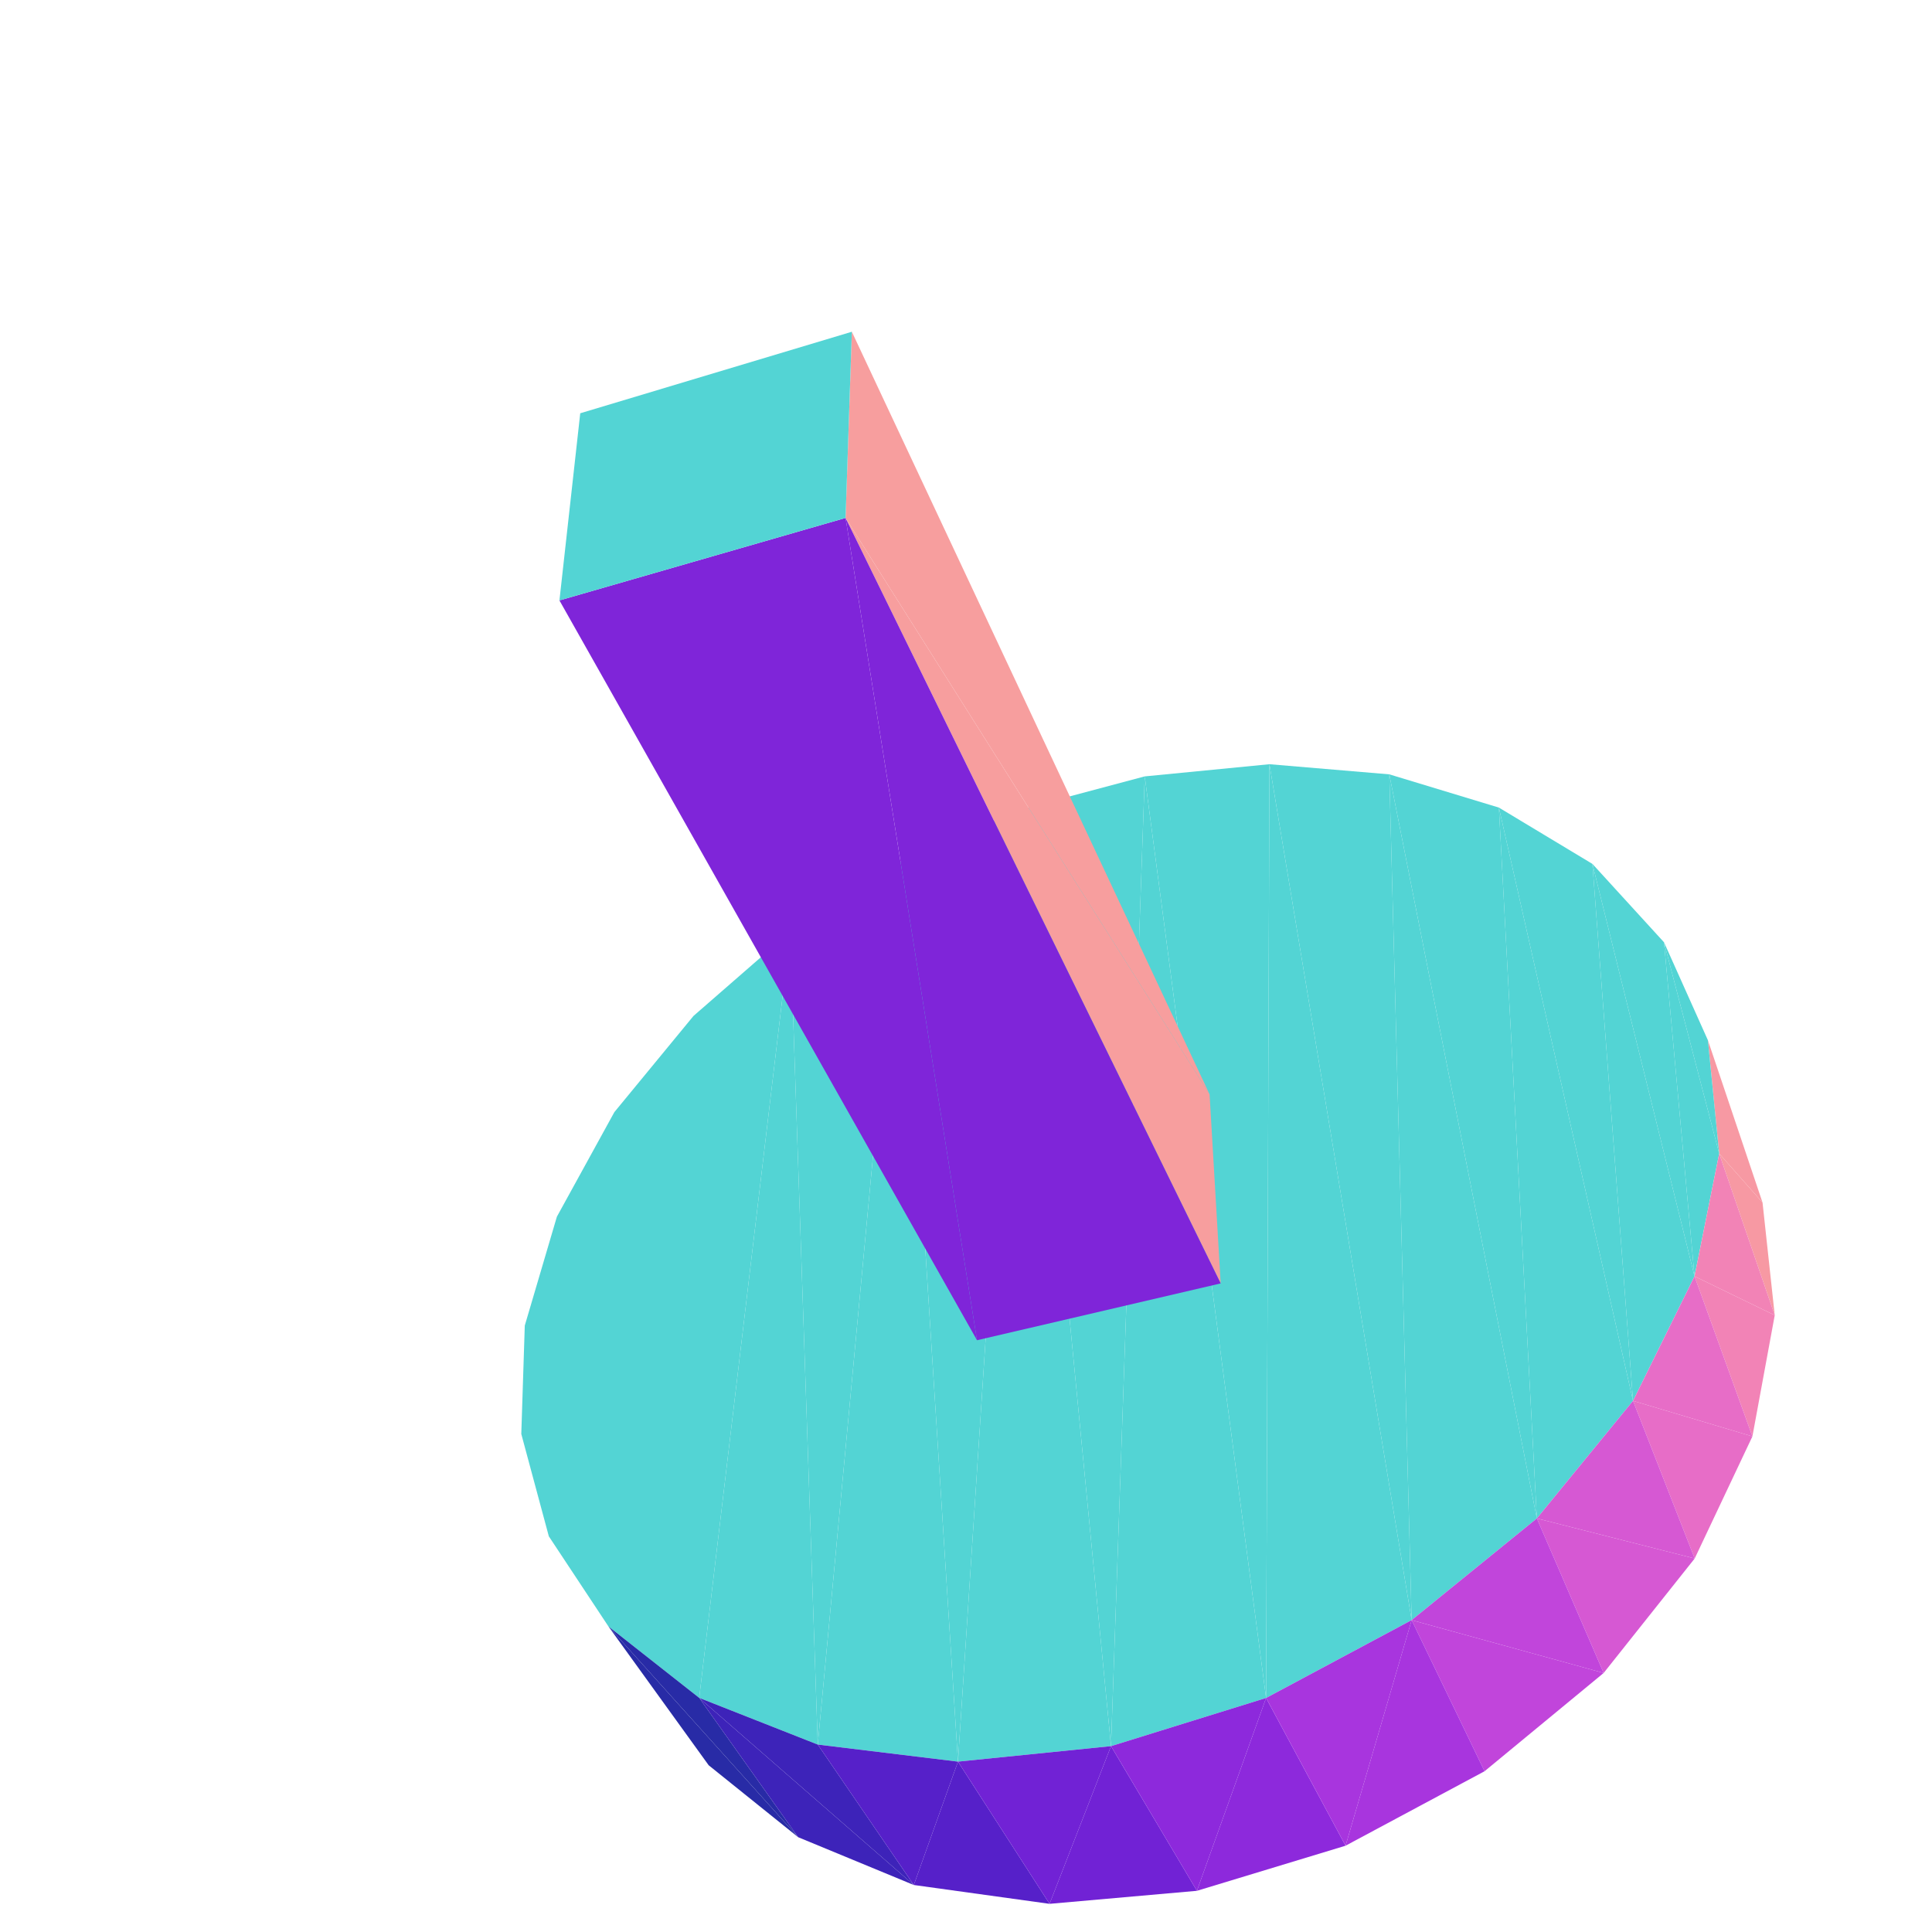
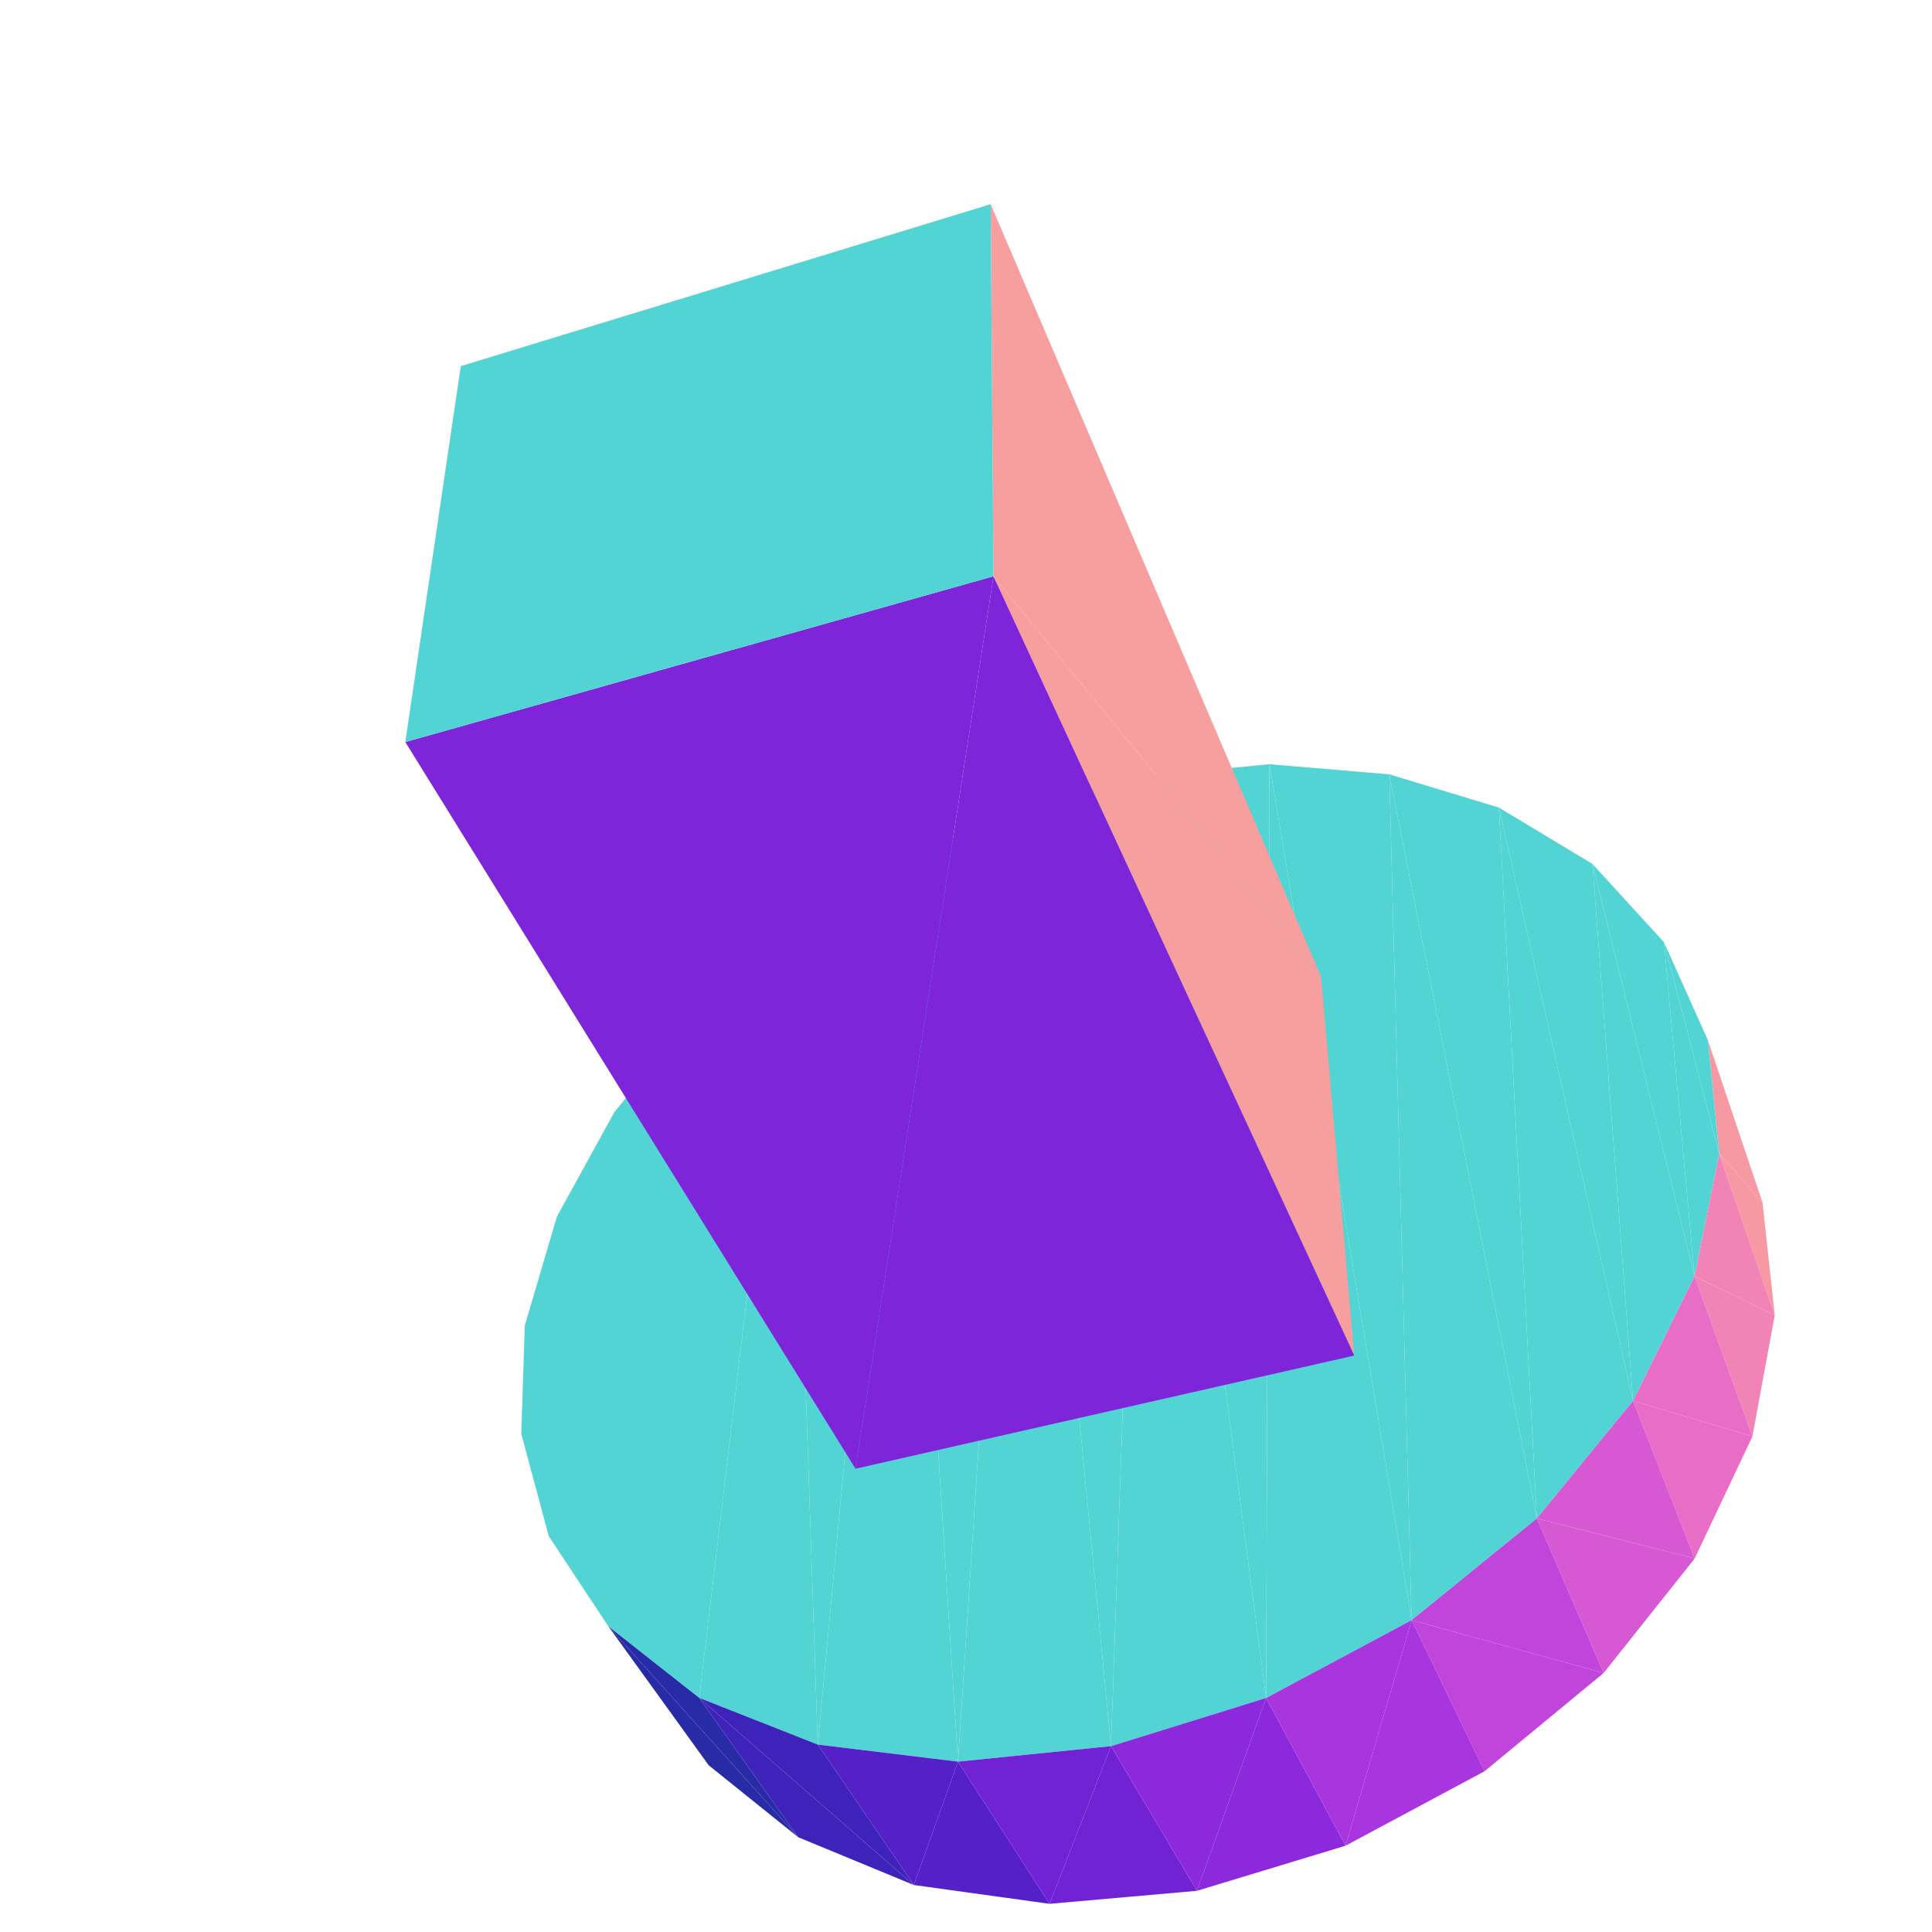
<svg xmlns="http://www.w3.org/2000/svg" viewBox="-250 -250 500 500" width="500" height="500">
  <path d="M-91.001,37.812L-92.537,170.917L-70.525,12.925zM-105.877,64.875L-107.963,147.598L-91.001,37.812zM-70.525,12.925L-69.046,189.406L-45.478,-8.898zM-115.09,121.113L-105.877,64.875L-114.187,93.058zM-45.478,-8.898L-38.361,201.495L-16.925,-26.913zM-16.925,-26.913L-2.075,205.909L14.035,-40.483zM14.035,-40.483L37.53,201.899L46.258,-49.07zM-105.877,64.875L-115.09,121.113L-107.963,147.598zM46.258,-49.07L77.664,189.434L78.531,-52.223zM-91.001,37.812L-107.963,147.598L-92.537,170.917zM78.531,-52.223L115.334,169.283L109.55,-49.6zM-70.525,12.925L-92.537,170.917L-69.046,189.406zM109.55,-49.6L147.738,142.963L137.912,-40.998zM137.912,-40.998L172.624,112.531L162.122,-26.419z" style="fill:rgb(83,212,212)" />
  <path d="M-43.441,225.464L-92.537,170.917L-66.591,206.853z" style="fill:rgb(40,43,166)" />
  <path d="M-45.478,-8.898L-69.046,189.406L-38.361,201.495z" style="fill:rgb(83,212,212)" />
  <path d="M206.143,61.22L194.923,48.533L209.3,90.383z" style="fill:rgb(247,153,163)" />
  <path d="M162.122,-26.419L188.542,80.3L180.646,-6.138z" style="fill:rgb(83,212,212)" />
  <path d="M194.923,48.533L206.143,61.22L192.003,19.205z" style="fill:rgb(247,153,163)" />
  <path d="M-16.925,-26.913L-38.361,201.495L-2.075,205.909zM180.646,-6.138L194.923,48.533L192.003,19.205z" style="fill:rgb(83,212,212)" />
  <path d="M-92.537,170.917L-43.441,225.464L-69.046,189.406z" style="fill:rgb(40,43,166)" />
  <path d="M-13.512,237.835L-69.046,189.406L-43.441,225.464z" style="fill:rgb(61,35,185)" />
  <path d="M14.035,-40.483L-2.075,205.909L37.53,201.899z" style="fill:rgb(83,212,212)" />
  <path d="M209.3,90.383L188.542,80.3L203.524,121.739z" style="fill:rgb(242,131,182)" />
  <path d="M180.646,-6.138L188.542,80.3L194.923,48.533z" style="fill:rgb(83,212,212)" />
  <path d="M188.542,80.3L209.3,90.383L194.923,48.533z" style="fill:rgb(242,131,182)" />
  <path d="M46.258,-49.07L37.53,201.899L77.664,189.434zM162.122,-26.419L172.624,112.531L188.542,80.3zM78.531,-52.223L77.664,189.434L115.334,169.283zM137.912,-40.998L147.738,142.963L172.624,112.531zM109.55,-49.6L115.334,169.283L147.738,142.963z" style="fill:rgb(83,212,212)" />
  <path d="M-69.046,189.406L-13.512,237.835L-38.361,201.495z" style="fill:rgb(61,35,185)" />
  <path d="M203.524,121.739L172.624,112.531L188.587,153.336z" style="fill:rgb(231,109,199)" />
  <path d="M-2.075,205.909L-13.512,237.835L21.624,242.71z" style="fill:rgb(86,32,201)" />
  <path d="M172.624,112.531L203.524,121.739L188.542,80.3z" style="fill:rgb(231,109,199)" />
  <path d="M-13.512,237.835L-2.075,205.909L-38.361,201.495z" style="fill:rgb(86,32,201)" />
  <path d="M188.587,153.336L147.738,142.963L165.025,182.966z" style="fill:rgb(214,88,211)" />
  <path d="M37.53,201.899L21.624,242.71L59.761,239.341z" style="fill:rgb(113,34,213)" />
-   <path d="M63.041,33.216L-31.166,-115.959L65.912,82.143z" style="fill:rgb(247,158,158)" />
  <path d="M165.025,182.966L115.334,169.283L134.201,208.398z" style="fill:rgb(193,69,219)" />
  <path d="M77.664,189.434L59.761,239.341L98.232,227.667z" style="fill:rgb(141,41,220)" />
  <path d="M147.738,142.963L188.587,153.336L172.624,112.531z" style="fill:rgb(214,88,211)" />
-   <path d="M-31.166,-115.959L2.852,96.854L65.912,82.143z" style="fill:rgb(127,37,217)" />
  <path d="M115.334,169.283L98.232,227.667L134.201,208.398z" style="fill:rgb(168,53,222)" />
  <path d="M21.624,242.71L37.53,201.899L-2.075,205.909z" style="fill:rgb(113,34,213)" />
  <path d="M115.334,169.283L165.025,182.966L147.738,142.963z" style="fill:rgb(193,69,219)" />
+   <path d="M91.861,2.745L7.11,-100.859L100.492,100.821z" style="fill:rgb(247,158,158)" />
  <path d="M59.761,239.341L77.664,189.434L37.53,201.899z" style="fill:rgb(141,41,220)" />
  <path d="M98.232,227.667L115.334,169.283L77.664,189.434z" style="fill:rgb(168,53,222)" />
-   <path d="M-31.166,-115.959L63.041,33.216L-29.543,-164.144z" style="fill:rgb(247,158,158)" />
-   <path d="M2.852,96.854L-31.166,-115.959L-105.218,-94.612z" style="fill:rgb(127,37,217)" />
-   <path d="M-99.834,-143.047L-31.166,-115.959L-29.543,-164.144zM-31.166,-115.959L-99.834,-143.047L-105.218,-94.612z" style="fill:rgb(83,212,212)" />
+   <path d="M7.11,-100.859L-28.595,130.103L100.492,100.821z" style="fill:rgb(127,37,217)" />
+   <path d="M7.11,-100.859L91.861,2.745L6.382,-197.153z" style="fill:rgb(247,158,158)" />
+   <path d="M-28.595,130.103L7.11,-100.859L-145.106,-57.961z" style="fill:rgb(127,37,217)" />
+   <path d="M-130.748,-155.242L7.11,-100.859L6.382,-197.153zM7.11,-100.859L-130.748,-155.242L-145.106,-57.961z" style="fill:rgb(83,212,212)" />
</svg>
